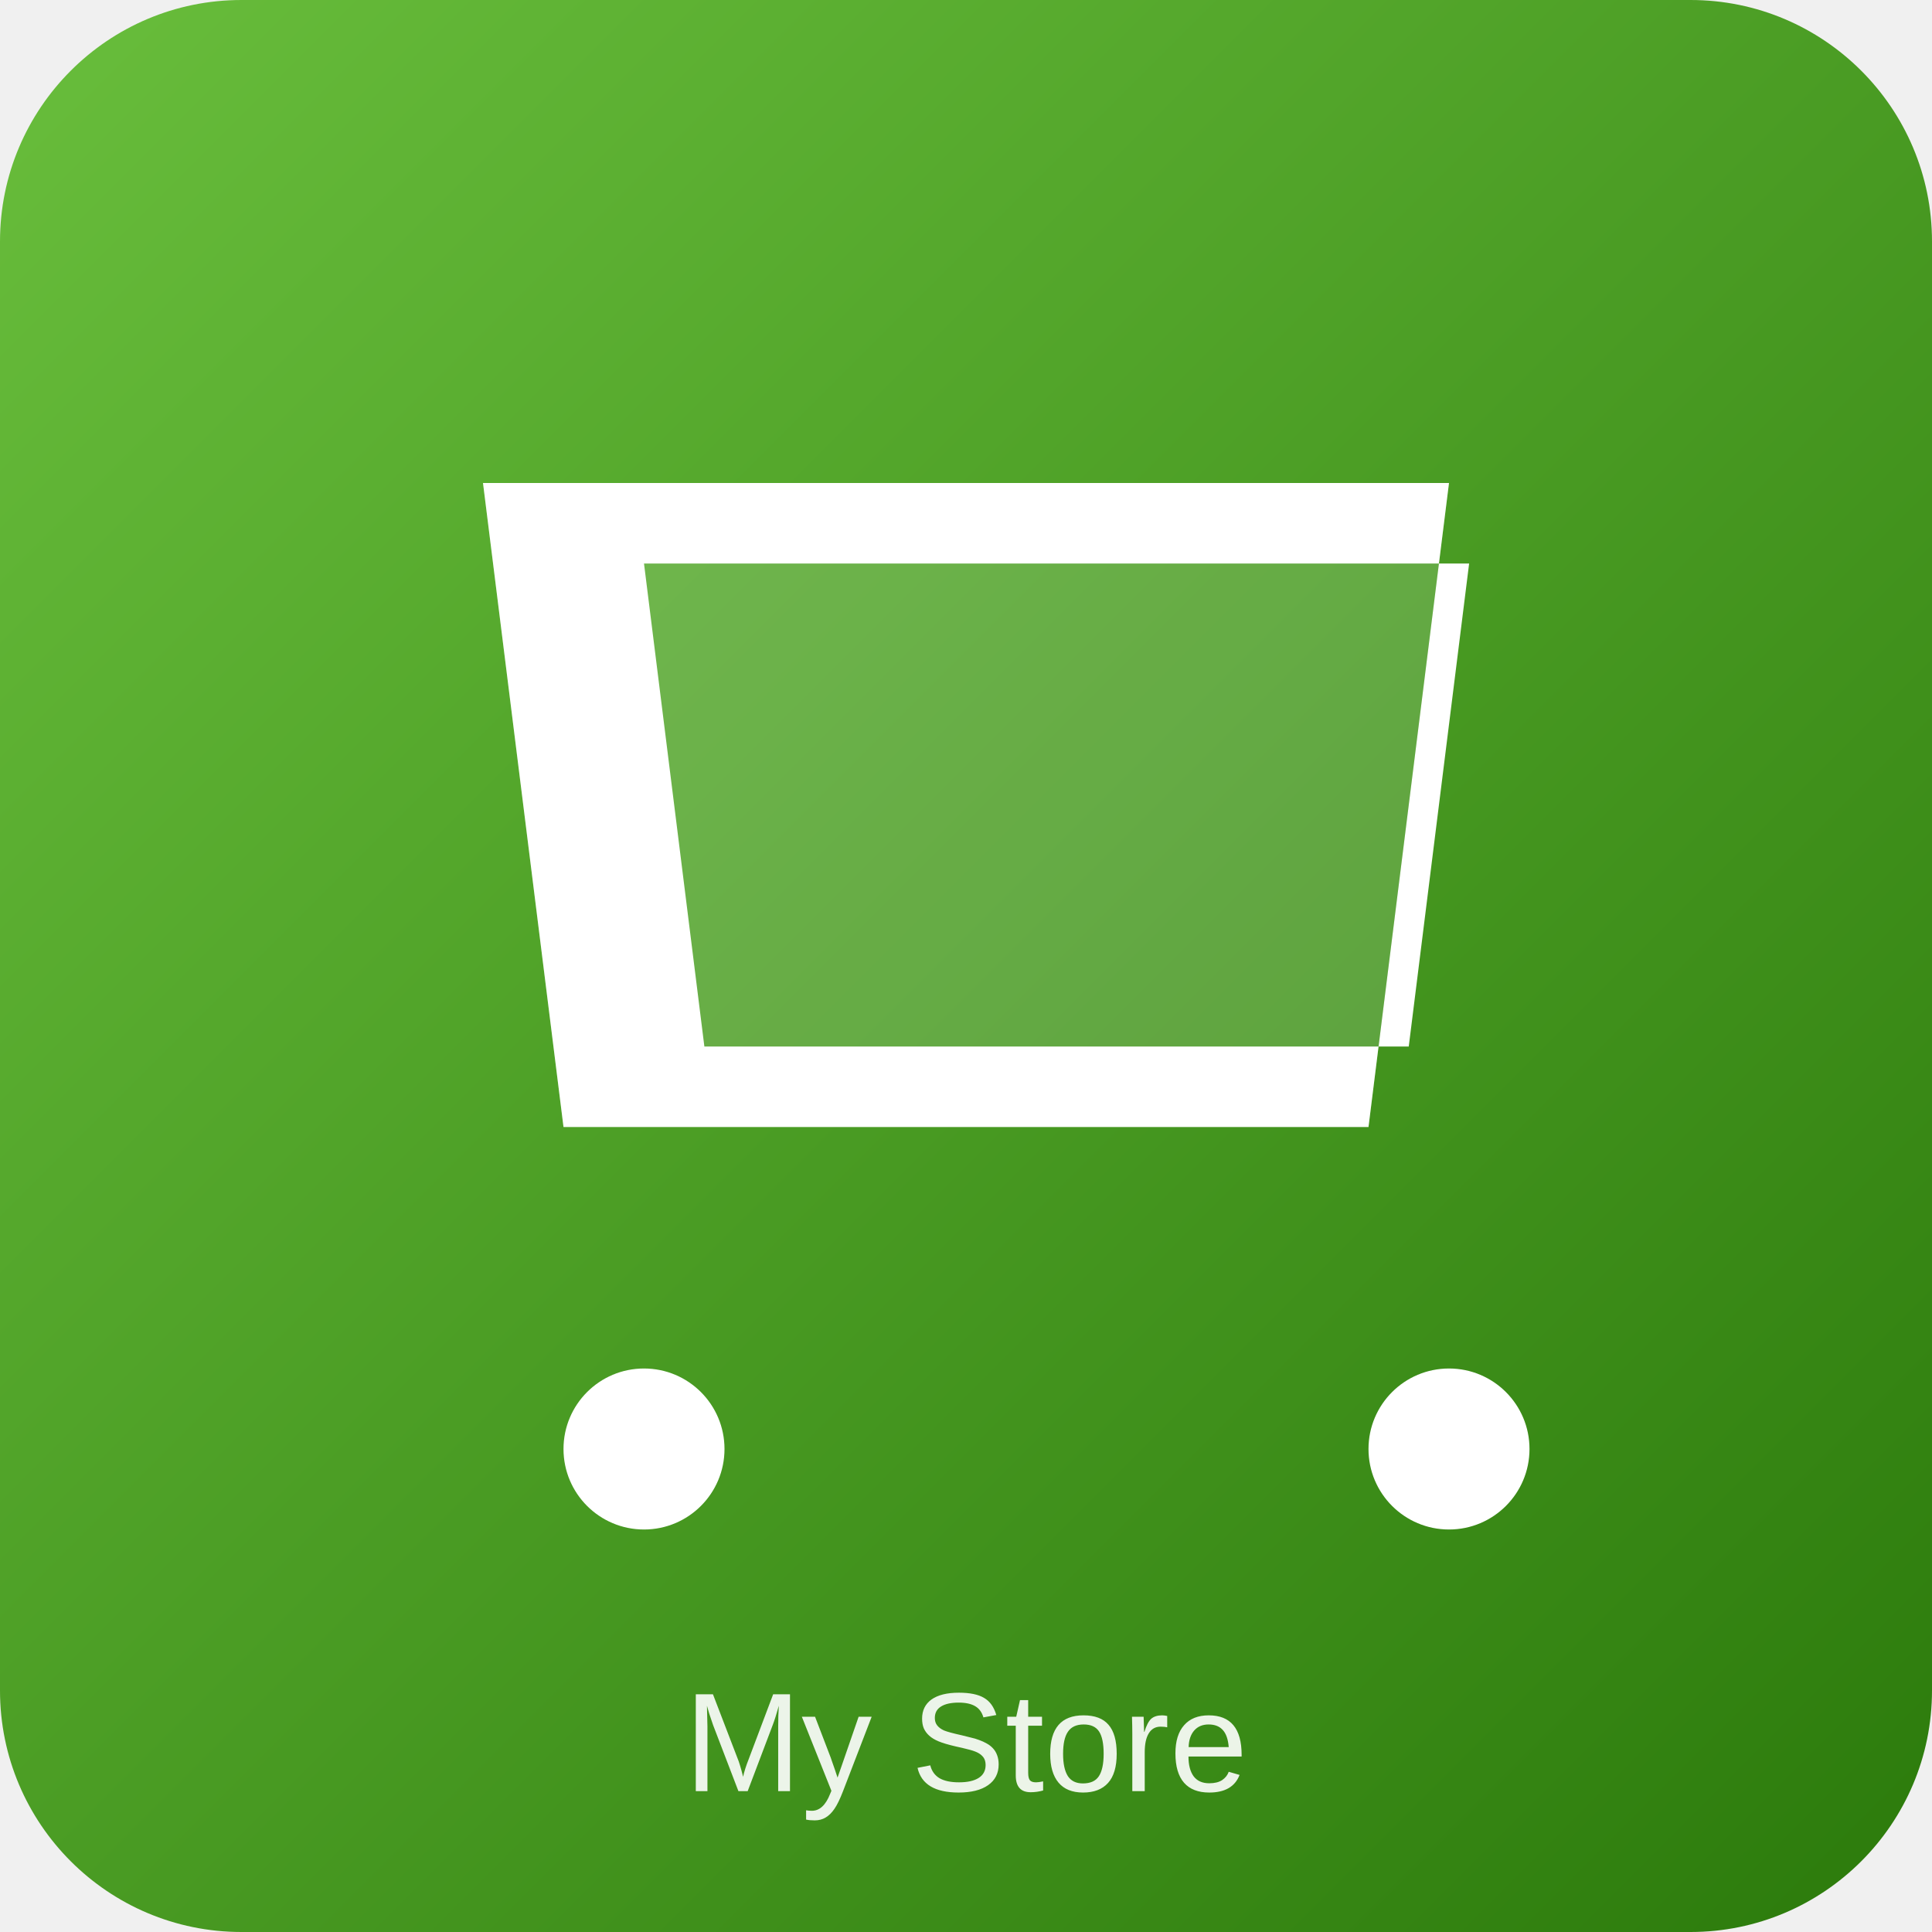
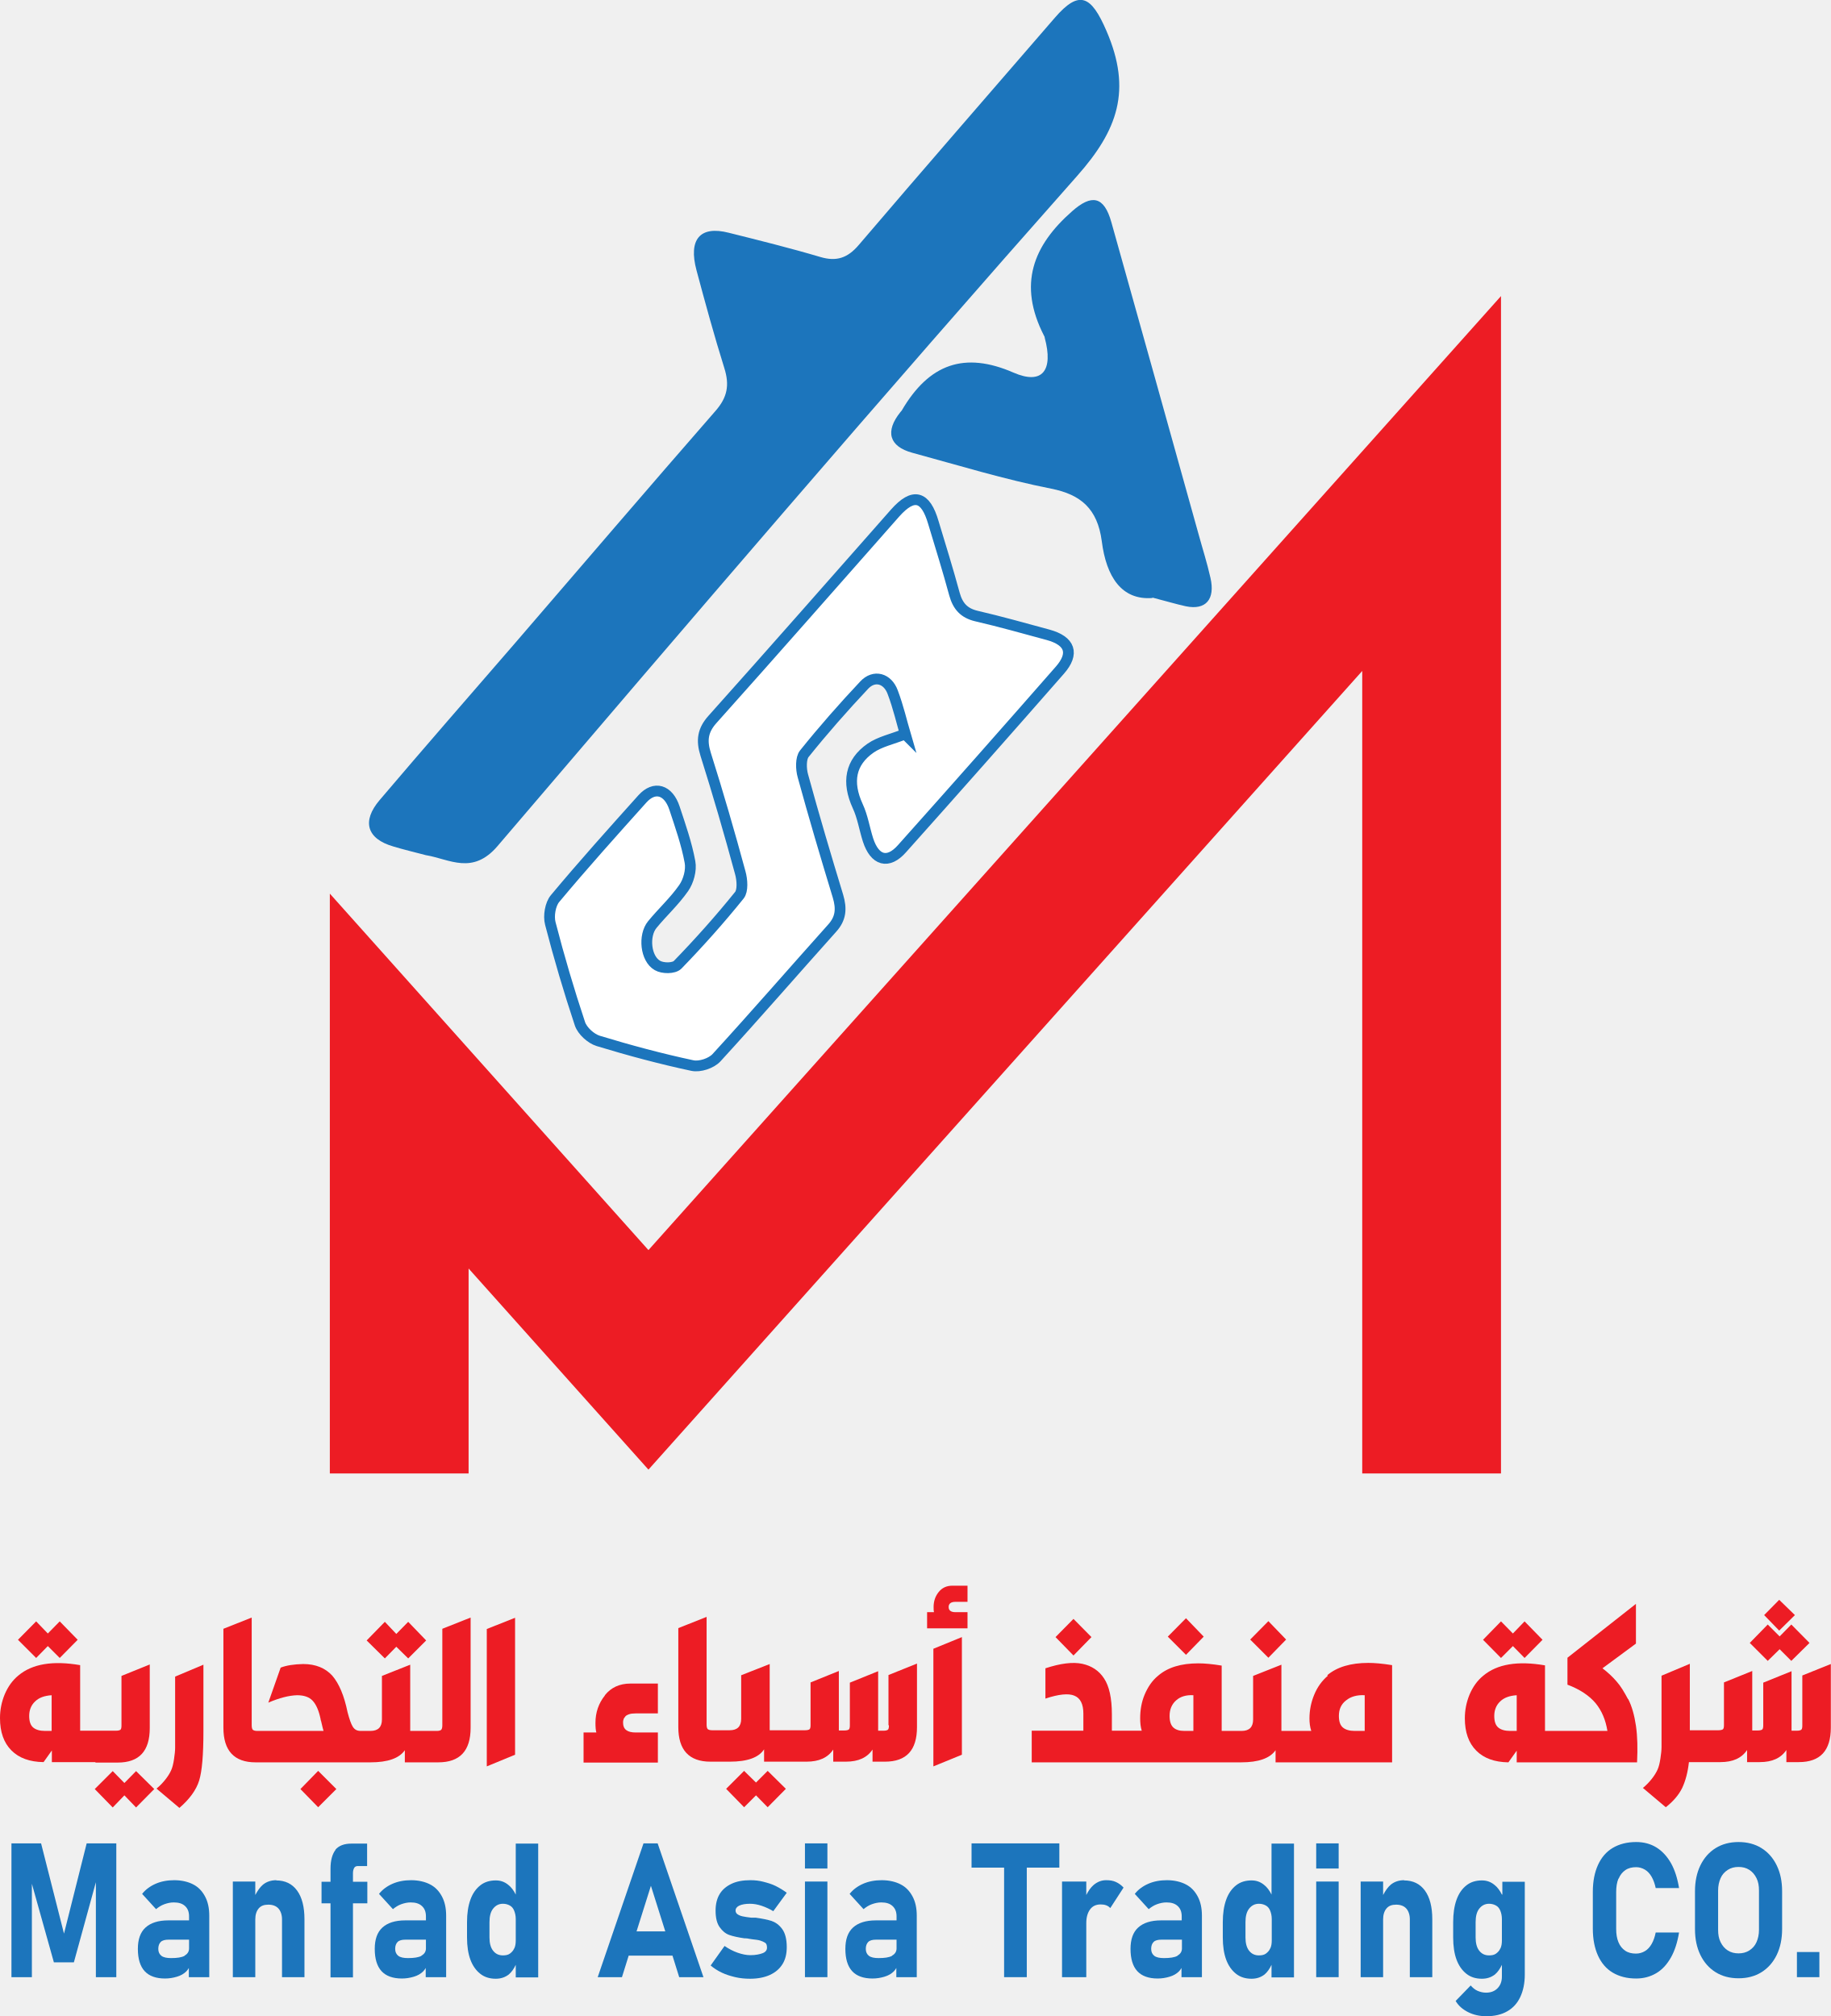
- <svg xmlns="http://www.w3.org/2000/svg" width="192" height="192" viewBox="0 0 192 192" role="img" aria-label="My Store Logo">
+ <svg xmlns="http://www.w3.org/2000/svg" id="Layer_2" data-name="Layer 2" viewBox="0 0 81.54 89.81">
  <defs>
-     <linearGradient id="g" x1="0" x2="1" y1="0" y2="1">
-       <stop offset="0%" stop-color="#69be3c" />
-       <stop offset="100%" stop-color="#2b7a0b" />
-     </linearGradient>
+     <style>
+       .cls-1 {
+         fill: #ed1c24;
+       }
+ 
+       .cls-2 {
+         fill: #1c75bc;
+       }
+ 
+       .cls-3 {
+         fill: #fff;
+         stroke: #1c75bc;
+         stroke-miterlimit: 10;
+         stroke-width: .48px;
+       }
+     </style>
  </defs>
-   <rect rx="24" ry="24" width="192" height="192" fill="url(#g)" />
-   <g fill="#fff" transform="translate(24,24)">
-     <path d="M24 24h96l-8 64H32l-8-64z" fill-opacity="0.15" />
-     <circle cx="40" cy="120" r="8" />
-     <circle cx="120" cy="120" r="8" />
-     <path d="M24 24h96l-8 64H32l-8-64zm16 8l6 48h70l6-48H40z" />
+   <g id="Layer_1-2" data-name="Layer 1">
+     <g>
+       <path class="cls-3" d="M40.32,32.71c-.15-.51-.31-1.21-.56-1.87-.23-.63-.83-.79-1.27-.32-.93.99-1.82,2-2.67,3.06-.16.2-.15.68-.06.99.49,1.79,1.02,3.58,1.56,5.35.17.57.13,1-.26,1.43-1.72,1.92-3.41,3.87-5.15,5.77-.23.25-.74.42-1.07.35-1.41-.3-2.82-.68-4.2-1.1-.32-.1-.7-.44-.81-.76-.49-1.47-.93-2.96-1.32-4.47-.09-.34,0-.86.21-1.11,1.26-1.51,2.58-2.98,3.89-4.44.54-.6,1.16-.41,1.43.41.26.79.54,1.58.69,2.4.07.37-.07.86-.28,1.16-.41.59-.95,1.08-1.4,1.63-.4.49-.3,1.52.23,1.82.24.14.73.14.9-.03.96-.99,1.88-2.02,2.75-3.1.16-.2.13-.68.04-1-.48-1.77-.99-3.53-1.54-5.27-.2-.63-.13-1.08.3-1.56,2.73-3.05,5.43-6.13,8.14-9.2.81-.91,1.35-.77,1.7.43.32,1.06.65,2.12.94,3.19.15.54.43.84.96.97,1.08.25,2.14.55,3.21.84.98.27,1.18.83.52,1.58-2.33,2.66-4.67,5.31-7.03,7.95-.62.7-1.21.53-1.51-.39-.16-.5-.24-1.04-.46-1.51-.49-1.07-.33-1.95.57-2.58.42-.29.96-.4,1.54-.63Z" />
+       <path class="cls-2" d="M18.98,38.1c-.53-.14-1-.25-1.46-.39-1.18-.34-1.42-1.12-.61-2.07,1.97-2.32,3.97-4.61,5.96-6.91,3-3.48,5.99-6.98,9.01-10.44.51-.59.62-1.13.38-1.89-.45-1.44-.85-2.9-1.24-4.36-.37-1.38.16-2,1.44-1.67,1.36.34,2.73.68,4.08,1.08.71.21,1.21.05,1.71-.54,2.89-3.39,5.82-6.75,8.73-10.12,1.09-1.26,1.62-.99,2.3.59,1.14,2.64.5,4.42-1.31,6.46-8.71,9.84-17.27,19.84-25.81,29.85-1.11,1.3-2.13.59-3.17.41Z" />
+       <path class="cls-2" d="M51.33,26.64c-1.38.11-2.06-.95-2.26-2.53-.19-1.45-.94-2.08-2.25-2.34-2.08-.41-4.13-1.04-6.19-1.6-1.03-.28-1.22-.95-.53-1.81.02-.02.04-.05.06-.07,1.22-2.09,2.8-2.64,4.98-1.69,1.29.56,1.78-.1,1.39-1.55,0-.03-.01-.06-.03-.09-1.18-2.3-.48-4.03,1.25-5.55.86-.76,1.42-.69,1.75.5,1.3,4.62,2.58,9.23,3.87,13.85.18.66.39,1.31.54,1.98.22.96-.21,1.45-1.09,1.27-.42-.09-.84-.22-1.5-.39Z" />
+       <polygon class="cls-1" points="61.57 19.1 61.57 19.1 28.88 55.69 14.69 39.81 14.69 65.64 20.87 65.64 20.87 56.51 28.88 65.47 60.67 29.89 60.67 65.64 66.85 65.64 66.85 13.19 61.57 19.1" />
+     </g>
+     <g>
+       <g>
+         <path class="cls-1" d="M4.25,78.52h.99c.96,0,1.43-.51,1.43-1.54v-2.83l-1.26.51v2.22c0,.1-.02.16-.05.18s-.09.04-.18.04h-1.61v-2.92c-1.21-.21-2.13-.06-2.75.46-.27.22-.47.51-.61.84-.14.34-.21.69-.21,1.06,0,.62.17,1.1.51,1.44.34.34.81.51,1.43.52l.37-.52v.52h1.94ZM2,77.11c-.22,0-.4-.05-.52-.15-.12-.1-.18-.27-.18-.52,0-.26.09-.48.26-.64.17-.17.42-.26.74-.28v1.59h-.3Z" />
+         <polygon class="cls-1" points="2.13 73.33 2.66 73.86 3.46 73.05 2.66 72.23 2.13 72.77 1.61 72.23 .8 73.05 1.61 73.86 2.13 73.33" />
+         <polygon class="cls-1" points="5.54 79.43 5.02 78.9 4.22 79.7 5.02 80.52 5.54 79.98 6.06 80.52 6.87 79.7 6.06 78.9 5.54 79.43" />
+         <path class="cls-1" d="M7.8,77.2c0,.29,0,.5,0,.65s-.02.32-.05.52c-.03.2-.07.37-.13.5s-.14.26-.25.4c-.11.14-.24.28-.4.41l1.02.86c.46-.4.75-.8.88-1.22s.19-1.15.19-2.2v-2.96l-1.26.53v2.52Z" />
+         <polygon class="cls-1" points="13.38 79.7 14.17 80.51 14.98 79.7 14.17 78.89 13.38 79.7" />
+         <polygon class="cls-1" points="17.65 73.36 18.18 73.88 18.98 73.08 18.18 72.25 17.65 72.79 17.14 72.25 16.33 73.08 17.14 73.88 17.65 73.36" />
+         <path class="cls-1" d="M19.7,76.86c0,.1-.02.17-.05.2-.03.03-.1.05-.19.05h-1.19s0-.07,0-.13v-2.82l-1.26.5v1.94c0,.34-.17.51-.51.51h-.44c-.16,0-.27-.06-.35-.19-.08-.13-.15-.34-.23-.64-.15-.74-.38-1.28-.68-1.63-.31-.34-.74-.52-1.3-.52-.41.01-.74.06-1,.16l-.55,1.56c.49-.21.92-.32,1.28-.33.31,0,.54.08.69.24.16.17.28.44.36.83,0,.02,0,.04.02.08.06.25.09.39.11.44h-2.96c-.09,0-.15-.02-.19-.05-.03-.03-.05-.1-.05-.2v-4.8l-1.26.5v4.41c0,1.02.48,1.54,1.43,1.54h5.12c.77,0,1.28-.18,1.53-.54v.54h1.49c.96,0,1.44-.51,1.44-1.54v-4.91l-1.26.5v4.29Z" />
+         <polygon class="cls-1" points="21.68 78.69 22.94 78.17 22.94 72.07 21.68 72.57 21.68 78.69" />
+         <path class="cls-1" d="M26.94,75.53c-.28.35-.42.76-.42,1.22,0,.18.01.33.04.43h-.57v1.34h3.31v-1.34h-.99c-.37,0-.56-.14-.56-.43,0-.06,0-.1.02-.14,0-.04.03-.08.07-.13.03-.05.09-.08.17-.11.08-.03.18-.04.3-.04h.99v-1.33h-1.22c-.49,0-.87.18-1.14.52Z" />
+         <polygon class="cls-1" points="33.67 79.41 33.14 78.89 32.34 79.69 33.14 80.51 33.67 79.98 34.19 80.51 35 79.69 34.19 78.89 33.67 79.41" />
+         <path class="cls-1" d="M39.59,76.88c0,.1-.02.16-.05.18s-.09.04-.18.04h-.25v-2.65l-1.26.51v1.91c0,.1-.02.16-.05.18s-.09.04-.19.04h-.25s0-.07,0-.13v-2.52l-1.26.51v1.91c0,.1-.02.16-.05.18s-.09.04-.19.04h-1.58s0-.03,0-.06,0-.05,0-.07v-2.82l-1.27.5v1.94c0,.34-.17.51-.51.51h-.79c-.09,0-.15-.02-.19-.05-.03-.03-.05-.1-.05-.2v-4.8l-1.26.5v4.41c0,1.02.48,1.54,1.43,1.54h.86c.78,0,1.29-.18,1.53-.55v.55h1.89c.56,0,.95-.18,1.19-.54v.54h.56c.56,0,.95-.18,1.19-.54v.54h.55c.96,0,1.43-.51,1.43-1.54v-2.83l-1.27.51v2.22Z" />
+         <polygon class="cls-1" points="41.57 78.69 42.84 78.17 42.84 72.93 41.57 73.45 41.57 78.69" />
+         <path class="cls-1" d="M41.8,70.93c-.15.19-.22.41-.22.66,0,.1,0,.18.02.23h-.31v.72h1.8v-.72h-.54c-.2,0-.3-.08-.3-.23s.1-.23.3-.23h.54v-.72h-.67c-.27,0-.47.1-.62.29Z" />
+         <polygon class="cls-1" points="48.61 72.93 47.81 72.12 47.01 72.93 47.81 73.75 48.61 72.93" />
+         <polygon class="cls-1" points="53.61 72.91 52.82 72.09 52.01 72.91 52.82 73.72 53.61 72.91" />
+         <polygon class="cls-1" points="57.28 73.04 56.49 72.22 55.68 73.04 56.49 73.85 57.28 73.04" />
+         <path class="cls-1" d="M59.14,74.65c-.27.23-.47.51-.61.85-.14.34-.21.69-.21,1.06,0,.18.02.37.08.55h-1.33s0-.07,0-.13v-2.82l-1.26.5v1.94c0,.34-.17.51-.51.51h-.89v-2.91c-.42-.07-.77-.1-1.04-.1-.77,0-1.36.18-1.79.55-.27.22-.46.51-.6.84s-.2.69-.2,1.06c0,.21.02.39.07.55h-1.33v-.73c0-.72-.12-1.26-.35-1.6-.22-.34-.55-.56-.97-.65-.42-.09-.97-.02-1.64.2v1.35c.6-.2,1.03-.24,1.29-.13.27.11.4.38.4.8v.76h-2.3v1.41h9.33c.77,0,1.28-.18,1.53-.54v.54h5.19v-4.33c-.43-.07-.78-.1-1.06-.1-.78,0-1.39.18-1.83.55ZM53.16,77.11h-.42c-.21,0-.37-.05-.48-.15-.11-.1-.17-.27-.17-.52,0-.29.1-.52.29-.69.19-.17.45-.25.77-.23v1.59ZM60.77,77.11h-.44c-.22,0-.4-.05-.52-.15-.12-.1-.18-.27-.18-.52,0-.29.1-.52.32-.69.21-.17.49-.25.83-.23v1.59Z" />
+         <polygon class="cls-1" points="67.38 73.33 67.9 73.86 68.7 73.05 67.9 72.23 67.38 72.77 66.85 72.23 66.05 73.05 66.85 73.86 67.38 73.33" />
+         <path class="cls-1" d="M72.51,75.7c-.17-.32-.33-.59-.51-.79-.17-.2-.38-.4-.63-.59l1.49-1.1v-1.77l-3.05,2.4v1.2c.56.21.97.49,1.25.82.28.34.45.75.53,1.24h-2.78v-2.92c-1.21-.21-2.13-.06-2.75.46-.27.22-.47.51-.61.84-.14.34-.21.69-.21,1.06,0,.62.17,1.1.51,1.44.34.34.81.51,1.43.52l.37-.52v.52h5.36c.03-.61.02-1.15-.05-1.63-.07-.47-.18-.87-.35-1.2ZM67.55,77.11h-.3c-.22,0-.4-.05-.52-.15-.12-.1-.18-.27-.18-.52,0-.26.09-.48.26-.64.17-.17.42-.26.74-.28v1.59Z" />
+         <polygon class="cls-1" points="79.94 71.95 79.24 71.27 78.57 71.95 79.24 72.64 79.94 71.95" />
+         <polygon class="cls-1" points="79.26 73.47 79.78 73.99 80.59 73.19 79.78 72.37 79.26 72.9 78.73 72.37 77.93 73.19 78.73 73.99 79.26 73.47" />
+         <path class="cls-1" d="M80.27,74.66v2.22c0,.1-.02.16-.05.18s-.09.04-.18.04h-.25v-2.65l-1.26.51v1.91c0,.1-.02.16-.05.18s-.09.04-.19.04h-.25s0-.07,0-.13v-2.52l-1.26.51v1.91c0,.1-.02.16-.05.18s-.09.04-.19.04h-1.28v-2.96l-1.26.53v2.52c0,.29,0,.5,0,.65s-.02.32-.05.52c-.03.2-.07.37-.13.5s-.14.26-.25.4c-.11.14-.24.28-.4.41l1.02.86c.33-.26.58-.55.73-.86.15-.32.25-.7.3-1.15h1.4c.56,0,.95-.18,1.19-.54v.54h.56c.56,0,.95-.18,1.19-.54v.54h.55c.96,0,1.43-.51,1.43-1.54v-2.83l-1.27.51Z" />
+       </g>
+       <g>
+         <polygon class="cls-2" points="2.85 86.14 1.83 82.12 .51 82.12 .51 88.08 1.42 88.08 1.42 83.92 2.4 87.42 3.29 87.42 4.27 83.85 4.27 88.08 5.18 88.08 5.18 82.12 3.86 82.12 2.85 86.14" />
+         <path class="cls-2" d="M8.61,83.95c-.23-.12-.52-.19-.85-.19-.3,0-.58.05-.83.16s-.45.26-.6.45l.62.68c.11-.09.23-.17.37-.22s.28-.08.42-.08c.22,0,.38.05.5.16s.18.26.18.46v.18h-.92c-.45,0-.79.11-1.02.32s-.34.53-.34.95c0,.44.1.77.3.99s.51.33.91.33c.19,0,.36-.03.53-.08s.31-.13.42-.24c.05-.05.08-.1.11-.15v.41h.91v-2.74c0-.33-.06-.62-.19-.86s-.3-.42-.54-.54ZM8.22,87.13c-.13.07-.33.1-.6.1-.19,0-.34-.03-.43-.1s-.14-.17-.14-.31.04-.24.11-.31.19-.1.34-.1h.92v.39c0,.14-.07.25-.2.32Z" />
+         <path class="cls-2" d="M12.31,83.76c-.24,0-.44.07-.6.2-.13.11-.24.27-.34.46v-.6h-1v4.26h1v-2.57c0-.21.05-.37.15-.49s.24-.17.43-.17c.2,0,.35.06.45.17s.16.28.16.48v2.58h1v-2.58c0-.55-.11-.98-.33-1.28s-.53-.45-.93-.45Z" />
+         <path class="cls-2" d="M14.95,82.4c-.15.19-.23.47-.23.85v.58h-.4v.96h.4v3.3h1v-3.3h.64v-.96h-.64v-.38c0-.1.02-.17.05-.23s.09-.09.16-.09h.42v-1h-.7c-.32,0-.56.09-.72.28Z" />
+         <path class="cls-2" d="M19.16,83.95c-.23-.12-.52-.19-.85-.19-.3,0-.58.05-.83.16s-.45.26-.6.45l.62.68c.11-.09.23-.17.37-.22s.28-.08.42-.08c.22,0,.38.05.5.16s.18.26.18.46v.18h-.92c-.45,0-.79.11-1.02.32s-.34.53-.34.95c0,.44.1.77.3.99s.51.33.91.33c.19,0,.36-.03.53-.08s.31-.13.42-.24c.05-.05.08-.1.11-.15v.41h.91v-2.74c0-.33-.06-.62-.19-.86s-.3-.42-.54-.54ZM18.77,87.13c-.13.07-.33.1-.6.1-.19,0-.34-.03-.43-.1s-.14-.17-.14-.31.04-.24.11-.31.19-.1.34-.1h.92v.39c0,.14-.07.25-.2.32Z" />
+         <path class="cls-2" d="M22.97,84.4c-.09-.18-.2-.33-.33-.43-.17-.14-.35-.2-.56-.2-.27,0-.5.07-.69.22s-.34.36-.44.64-.15.61-.15,1v.68c0,.39.05.72.15.99s.25.48.44.63.42.22.69.22c.22,0,.41-.06.58-.19.13-.11.23-.26.31-.43v.56h1v-5.96h-1v2.28ZM22.9,86.8c-.04.1-.11.17-.19.23s-.19.08-.31.08c-.19,0-.33-.07-.44-.21s-.16-.34-.16-.59v-.68c0-.26.05-.46.16-.6s.25-.22.44-.22c.12,0,.22.03.31.08s.15.13.19.23.07.22.07.37v.96c0,.14-.02.26-.07.36Z" />
+         <path class="cls-2" d="M28.66,82.12l-2.04,5.96h1.08l.3-.96h1.95l.3.96h1.08l-2.04-5.96h-.64ZM28.35,86.04l.64-2.03.64,2.03h-1.27Z" />
+         <path class="cls-2" d="M34.38,85.58c-.19-.06-.43-.11-.72-.15,0,0-.02,0-.03,0s-.02,0-.03,0c-.02,0-.04,0-.07,0s-.04,0-.07,0c-.17-.02-.3-.04-.39-.06s-.16-.05-.22-.09-.09-.1-.09-.17c0-.09.06-.17.17-.22s.27-.08.47-.08c.17,0,.34.03.52.09s.35.14.52.24l.6-.82c-.15-.11-.31-.21-.49-.3s-.36-.14-.55-.19-.38-.07-.58-.07c-.33,0-.61.05-.84.16s-.41.26-.53.46-.18.45-.18.73c0,.33.06.57.18.74s.26.29.43.35.4.11.68.15c0,0,.02,0,.03,0s.02,0,.03,0c.05,0,.09.01.14.02s.09.01.13.02c.16.02.28.03.37.06s.16.06.22.1.08.12.08.22c0,.1-.06.19-.19.24s-.31.09-.55.09c-.18,0-.37-.04-.57-.11s-.39-.17-.58-.3l-.62.87c.14.12.31.23.5.32s.39.15.6.2.44.07.66.07c.34,0,.64-.06.88-.17s.43-.27.56-.48.19-.46.19-.76c0-.35-.07-.62-.2-.8s-.29-.3-.47-.36Z" />
+         <rect class="cls-2" x="35.85" y="83.82" width="1" height="4.26" />
+         <rect class="cls-2" x="35.85" y="82.12" width="1" height="1.12" />
+         <path class="cls-2" d="M40.12,83.95c-.23-.12-.52-.19-.85-.19-.3,0-.58.05-.83.16s-.45.26-.6.45l.62.68c.11-.09.23-.17.37-.22s.28-.08.42-.08c.22,0,.38.05.5.16s.18.26.18.46v.18h-.92c-.45,0-.79.11-1.02.32s-.34.53-.34.95c0,.44.1.77.3.99s.51.33.91.33c.19,0,.36-.03.53-.08s.31-.13.42-.24c.05-.05.08-.1.11-.15v.41h.91v-2.74c0-.33-.06-.62-.19-.86s-.3-.42-.54-.54ZM39.73,87.13c-.13.07-.33.1-.6.1-.19,0-.34-.03-.43-.1s-.14-.17-.14-.31.04-.24.11-.31.19-.1.34-.1h.92v.39c0,.14-.07.25-.2.32Z" />
+         <polygon class="cls-2" points="43.27 83.2 44.72 83.2 44.72 88.08 45.73 88.08 45.73 83.2 47.18 83.2 47.18 82.12 43.27 82.12 43.27 83.2" />
+         <path class="cls-2" d="M49.26,83.76c-.2,0-.38.07-.55.21-.13.11-.24.27-.33.45v-.6h-1.08v4.26h1.08v-2.41c0-.26.06-.46.17-.61s.27-.22.47-.22c.09,0,.17.01.25.04s.13.07.18.12l.59-.91c-.1-.11-.21-.19-.34-.25s-.27-.08-.43-.08Z" />
+         <path class="cls-2" d="M52.82,83.95c-.23-.12-.52-.19-.85-.19-.3,0-.58.05-.83.16s-.45.26-.6.45l.62.68c.11-.09.23-.17.37-.22s.28-.08.42-.08c.22,0,.38.05.5.16s.18.26.18.46v.18h-.92c-.45,0-.79.11-1.02.32s-.34.53-.34.95c0,.44.1.77.3.99s.51.33.91.33c.19,0,.36-.03.53-.08s.31-.13.42-.24c.05-.05.08-.1.11-.15v.41h.91v-2.74c0-.33-.06-.62-.19-.86s-.3-.42-.54-.54ZM52.44,87.13c-.13.07-.33.1-.6.1-.19,0-.34-.03-.43-.1s-.14-.17-.14-.31.04-.24.11-.31.19-.1.34-.1h.92v.39c0,.14-.07.25-.2.32Z" />
+         <path class="cls-2" d="M56.63,84.4c-.09-.18-.2-.33-.33-.43-.17-.14-.35-.2-.56-.2-.27,0-.5.07-.69.22s-.34.36-.44.64-.15.61-.15,1v.68c0,.39.05.72.15.99s.25.48.44.63.42.22.69.22c.22,0,.41-.06.58-.19.13-.11.23-.26.31-.43v.56h1v-5.96h-1v2.28ZM56.57,86.8c-.04.1-.11.17-.19.23s-.19.08-.31.08c-.19,0-.33-.07-.44-.21s-.16-.34-.16-.59v-.68c0-.26.05-.46.16-.6s.25-.22.44-.22c.12,0,.22.03.31.08s.15.13.19.23.07.22.07.37v.96c0,.14-.02.26-.07.36Z" />
+         <rect class="cls-2" x="58.62" y="82.12" width="1" height="1.12" />
+         <rect class="cls-2" x="58.62" y="83.82" width="1" height="4.26" />
+         <path class="cls-2" d="M62.54,83.76c-.24,0-.44.07-.6.2-.13.11-.24.27-.34.46v-.6h-1v4.26h1v-2.57c0-.21.05-.37.15-.49s.24-.17.43-.17c.2,0,.35.06.45.17s.16.28.16.48v2.58h1v-2.58c0-.55-.11-.98-.33-1.28s-.53-.45-.93-.45Z" />
+         <path class="cls-2" d="M66.89,84.4c-.09-.18-.2-.33-.33-.43-.17-.14-.35-.2-.56-.2-.27,0-.5.07-.69.22s-.34.36-.44.64-.15.61-.15,1v.68c0,.39.05.72.15.99s.25.48.44.63.42.22.69.22c.22,0,.41-.06.58-.19.13-.11.23-.26.31-.43v.52c0,.23-.07.4-.2.53s-.3.19-.51.19c-.13,0-.25-.03-.37-.08s-.22-.14-.31-.24l-.67.69c.13.22.32.38.56.5s.51.18.81.18c.36,0,.67-.07.93-.22s.45-.36.58-.64.2-.61.2-1v-4.13h-1v.57ZM66.82,86.8c-.04.1-.11.17-.19.23s-.19.08-.31.08c-.19,0-.33-.07-.44-.21s-.16-.34-.16-.59v-.68c0-.26.05-.46.16-.6s.25-.22.44-.22c.12,0,.22.03.31.08s.15.13.19.23.07.22.07.37v.96c0,.14-.02.26-.07.36Z" />
+         <path class="cls-2" d="M72.09,83.69c.07-.17.17-.29.3-.38s.29-.13.48-.13c.14,0,.27.04.39.11s.22.18.3.32.14.31.18.5h1.04c-.07-.43-.19-.81-.36-1.11s-.39-.54-.65-.7-.56-.24-.9-.24c-.41,0-.75.09-1.04.26s-.51.43-.66.76-.23.73-.23,1.2v1.64c0,.47.08.87.23,1.2s.37.59.66.76.63.26,1.04.26c.33,0,.63-.08.9-.24s.48-.4.65-.7.29-.68.36-1.11h-1.04c-.04.2-.1.37-.18.51s-.18.25-.3.32-.25.11-.4.11c-.19,0-.35-.04-.48-.13s-.23-.21-.3-.38-.1-.36-.1-.59v-1.64c0-.23.03-.43.1-.6Z" />
+         <path class="cls-2" d="M78.45,82.33c-.29-.18-.63-.27-1.02-.27s-.73.09-1.02.27-.52.44-.68.77-.24.72-.24,1.15v1.69c0,.44.08.82.24,1.15s.39.59.68.77.63.27,1.02.27.73-.09,1.02-.27.52-.44.68-.77.24-.72.24-1.15v-1.69c0-.44-.08-.82-.24-1.15s-.39-.59-.68-.77ZM78.34,85.97c0,.21-.04.39-.11.55s-.18.28-.32.37-.3.13-.48.13-.34-.04-.48-.13-.24-.21-.32-.37-.11-.34-.11-.55v-1.75c0-.21.04-.39.11-.55s.18-.28.32-.37.3-.13.48-.13.34.04.48.13.24.21.32.37.11.34.11.55v1.75Z" />
+         <rect class="cls-2" x="80.03" y="86.96" width="1" height="1.12" />
+       </g>
+     </g>
  </g>
-   <text x="96" y="178" text-anchor="middle" font-size="14" font-family="Arial, Helvetica, sans-serif" fill="#ffffff" opacity="0.9">My Store</text>
</svg>
